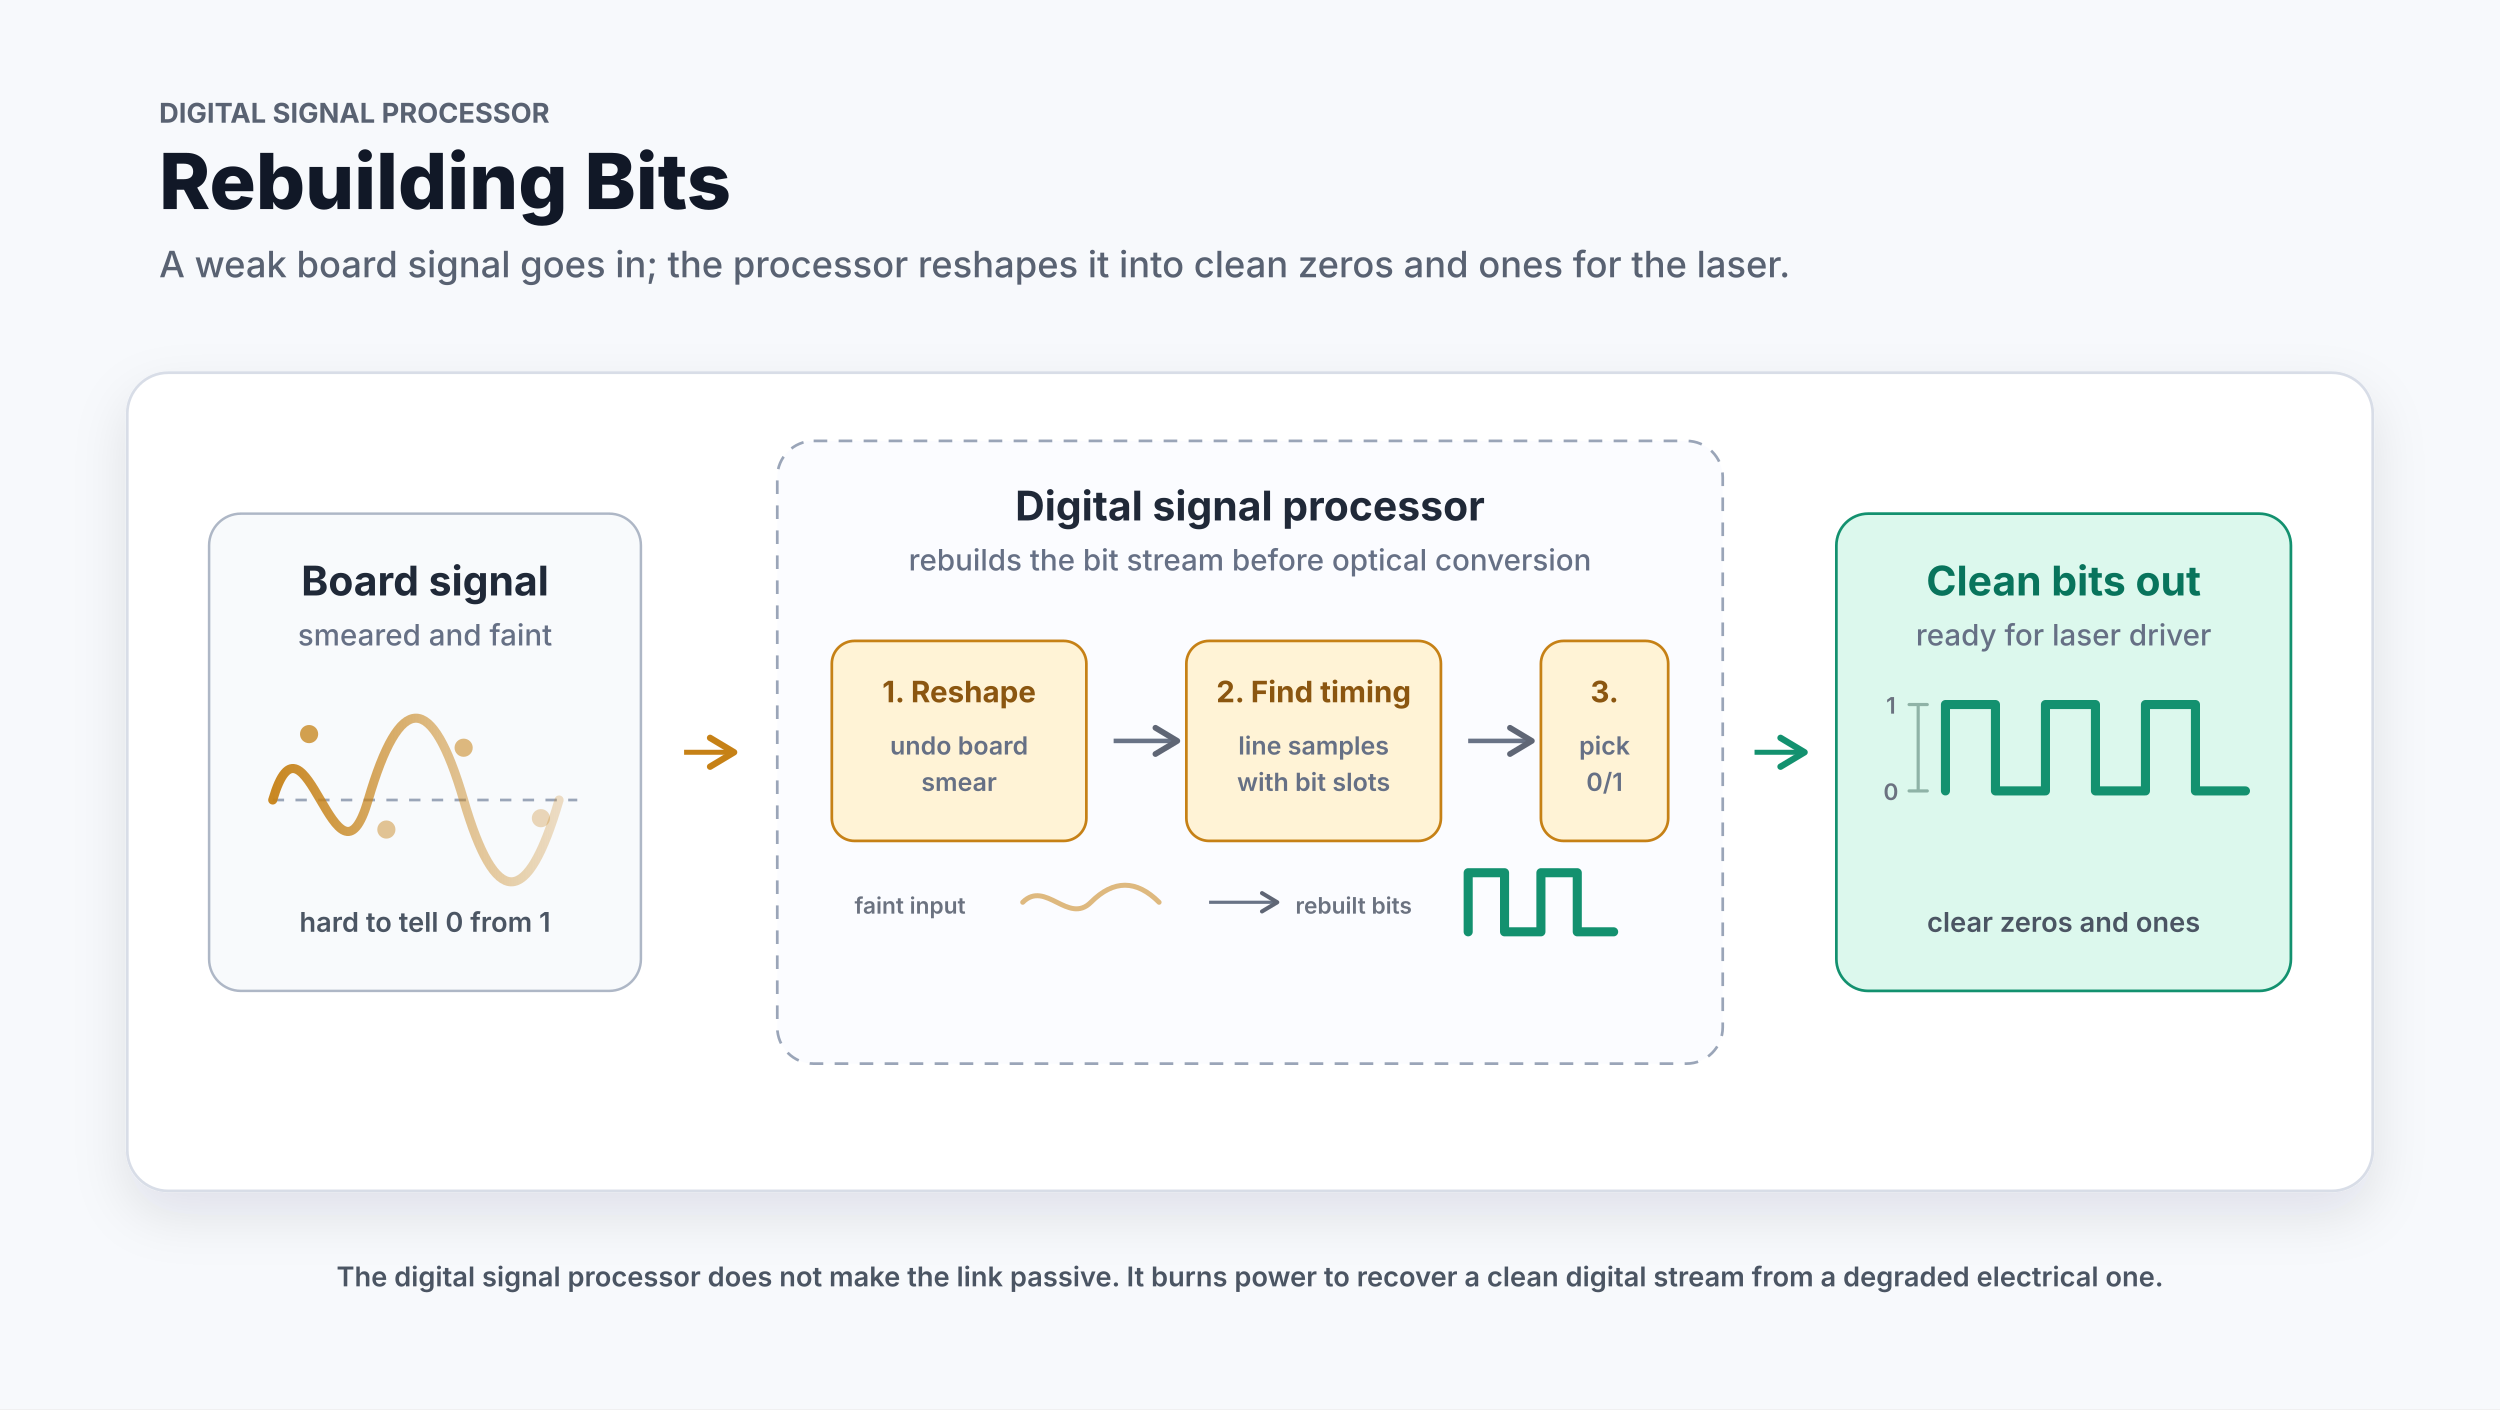
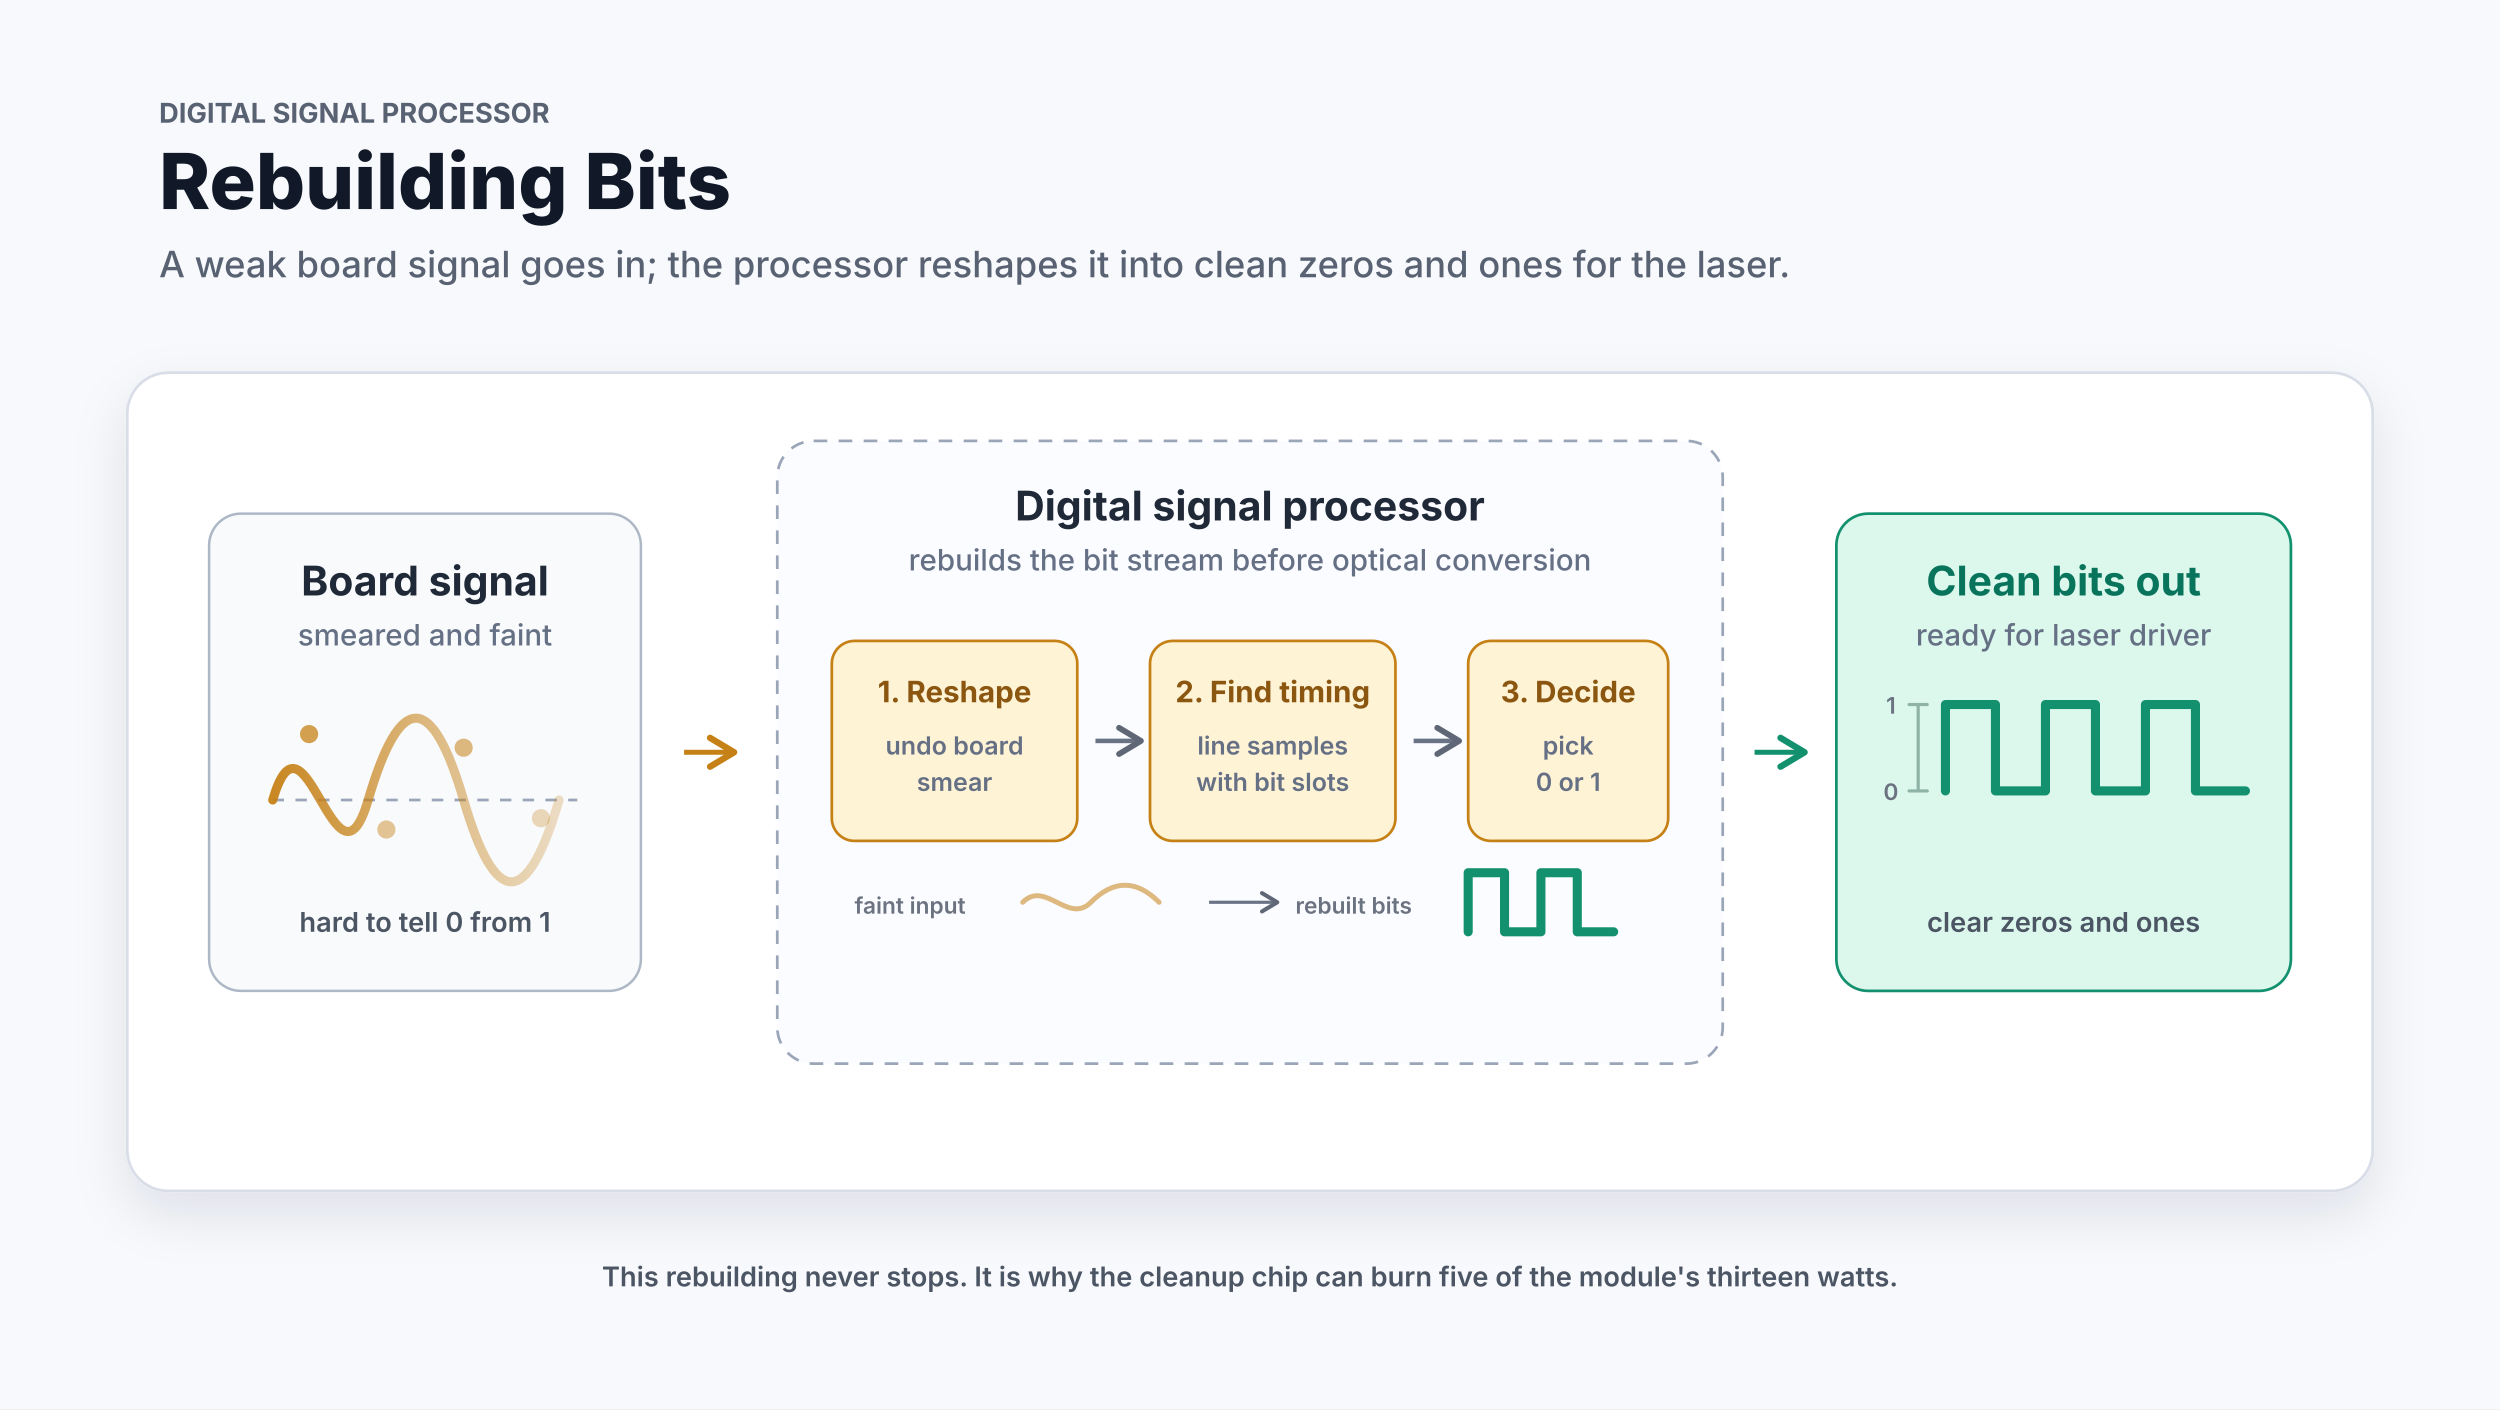
<svg xmlns="http://www.w3.org/2000/svg" width="1100" height="620" viewBox="0 0 1100 620" role="img">
  <defs>
    <filter id="soft-shadow" x="-8%" y="-12%" width="116%" height="132%">
      <feDropShadow dx="0" dy="10" stdDeviation="12" flood-color="#172033" flood-opacity="0.10" />
    </filter>
    <marker id="arrow-neutral" viewBox="0 0 10 10" refX="8" refY="5" markerWidth="8" markerHeight="8" orient="auto">
      <path d="M2 1.4 L8 5 L2 8.6" fill="none" stroke="#5f6675" stroke-width="1.6" stroke-linecap="round" stroke-linejoin="round" />
    </marker>
    <marker id="arrow-active" viewBox="0 0 10 10" refX="8" refY="5" markerWidth="8" markerHeight="8" orient="auto">
      <path d="M2 1.4 L8 5 L2 8.6" fill="none" stroke="#c68116" stroke-width="1.6" stroke-linecap="round" stroke-linejoin="round" />
    </marker>
    <marker id="arrow-clean" viewBox="0 0 10 10" refX="8" refY="5" markerWidth="8" markerHeight="8" orient="auto">
      <path d="M2 1.4 L8 5 L2 8.6" fill="none" stroke="#13916f" stroke-width="1.6" stroke-linecap="round" stroke-linejoin="round" />
    </marker>
    <linearGradient id="signal-fade" x1="0" x2="1" y1="0" y2="0">
      <stop offset="0" stop-color="#c68116" stop-opacity="0.95" />
      <stop offset="0.58" stop-color="#c68116" stop-opacity="0.52" />
      <stop offset="1" stop-color="#c68116" stop-opacity="0.25" />
    </linearGradient>
  </defs>
  <style>
    svg {
      background: #f7f9fc;
      color: #172033;
      font-family: Inter, ui-sans-serif, system-ui, -apple-system, BlinkMacSystemFont, "Segoe UI", sans-serif;
      letter-spacing: 0;
    }

    .page-bg {
      fill: #f7f9fc;
    }

    .title {
      fill: #111827;
      font-size: 34px;
      font-weight: 760;
    }

    .subtitle {
      fill: #596272;
      font-size: 16px;
      font-weight: 450;
    }

    .eyebrow {
      fill: #596272;
      font-size: 12px;
      font-weight: 700;
    }

    .panel {
      fill: #ffffff;
      stroke: #d8dde7;
      stroke-width: 1.2;
      filter: url(#soft-shadow);
    }

    .block-title {
      fill: #202938;
      font-size: 18px;
      font-weight: 740;
    }

    .block-subtitle {
      fill: #667085;
      font-size: 13px;
      font-weight: 520;
    }

    .active-box {
      fill: #fff3d6;
      stroke: #c68116;
      stroke-width: 1.2;
    }

    .active-text {
      fill: #8b5610;
    }

    .clean-box {
      fill: #dcf8ed;
      stroke: #13916f;
      stroke-width: 1.2;
    }

    .clean-text {
      fill: #08745c;
    }

    .muted-box {
      fill: #f8fafc;
      stroke: #aeb7c6;
      stroke-width: 1.1;
    }

    .chip {
      fill: #fbfcff;
      stroke: #9aa5b8;
      stroke-width: 1.2;
      stroke-dasharray: 6 5;
    }

    .step-title {
      font-size: 13px;
      font-weight: 740;
    }

    .step-copy {
      fill: #667085;
      font-size: 11px;
      font-weight: 560;
    }

    .label {
      fill: #4b5563;
      font-size: 12px;
      font-weight: 620;
    }

    .tiny {
      fill: #6b7280;
      font-size: 10px;
      font-weight: 620;
    }

    .flow-neutral {
      stroke: #697386;
      stroke-width: 2;
      fill: none;
      marker-end: url(#arrow-neutral);
    }

    .flow-active {
      stroke: #c68116;
      stroke-width: 2.2;
      fill: none;
      marker-end: url(#arrow-active);
    }

    .flow-clean {
      stroke: #13916f;
      stroke-width: 2.2;
      fill: none;
      marker-end: url(#arrow-clean);
    }

    .wave-faint {
      stroke: url(#signal-fade);
      stroke-width: 4;
      fill: none;
      stroke-linecap: round;
    }

    .wave-clean {
      stroke: #13916f;
      stroke-width: 4;
      fill: none;
      stroke-linecap: round;
      stroke-linejoin: round;
    }

    .threshold {
      stroke: #9aa5b8;
      stroke-width: 1.2;
      stroke-dasharray: 5 5;
    }
  </style>
  <rect class="page-bg" width="1100" height="620" />
  <text class="eyebrow" x="70" y="54">DIGITAL SIGNAL PROCESSOR</text>
  <text class="title" x="70" y="92">Rebuilding Bits</text>
  <text class="subtitle" x="70" y="122">A weak board signal goes in; the processor reshapes it into clean zeros and ones for the laser.</text>
  <rect class="panel" x="56" y="164" width="988" height="360" rx="18" />
  <g transform="translate(92 226)">
    <rect class="muted-box" x="0" y="0" width="190" height="210" rx="14" />
    <text class="block-title" x="95" y="36" text-anchor="middle">Board signal</text>
    <text class="block-subtitle" x="95" y="58" text-anchor="middle">smeared and faint</text>
    <path class="threshold" d="M28 126 H162" />
    <path class="wave-faint" d="M28 126 C42 78, 56 174, 70 126 S98 78, 112 126 S140 174, 154 126" />
    <circle cx="44" cy="97" r="4" fill="#c68116" opacity="0.75" />
    <circle cx="78" cy="139" r="4" fill="#c68116" opacity="0.45" />
    <circle cx="112" cy="103" r="4" fill="#c68116" opacity="0.55" />
    <circle cx="146" cy="134" r="4" fill="#c68116" opacity="0.30" />
    <text class="label" x="95" y="184" text-anchor="middle">hard to tell 0 from 1</text>
  </g>
  <path class="flow-active" d="M301 331 H323" />
  <g transform="translate(342 194)">
    <rect class="chip" x="0" y="0" width="416" height="274" rx="16" />
    <text class="block-title" x="208" y="35" text-anchor="middle">Digital signal processor</text>
    <text class="block-subtitle" x="208" y="57" text-anchor="middle">rebuilds the bit stream before optical conversion</text>
    <g transform="translate(24 88)">
-       <rect class="active-box" x="0" y="0" width="112" height="88" rx="10" />
-       <text class="step-title active-text" x="56" y="27" text-anchor="middle">1. Reshape</text>
-       <text class="step-copy" x="56" y="50" text-anchor="middle">undo board</text>
-       <text class="step-copy" x="56" y="66" text-anchor="middle">smear</text>
-     </g>
-     <path class="flow-neutral" d="M148 132 H176" />
-     <g transform="translate(180 88)">
-       <rect class="active-box" x="0" y="0" width="112" height="88" rx="10" />
-       <text class="step-title active-text" x="56" y="27" text-anchor="middle">2. Find timing</text>
-       <text class="step-copy" x="56" y="50" text-anchor="middle">line samples</text>
-       <text class="step-copy" x="56" y="66" text-anchor="middle">with bit slots</text>
-     </g>
-     <path class="flow-neutral" d="M304 132 H332" />
-     <g transform="translate(336 88)">
-       <rect class="active-box" x="0" y="0" width="56" height="88" rx="10" />
-       <text class="step-title active-text" x="28" y="27" text-anchor="middle">3.</text>
-       <text class="step-copy" x="28" y="50" text-anchor="middle">pick</text>
-       <text class="step-copy" x="28" y="66" text-anchor="middle">0/1</text>
+       <rect class="active-box" x="0" y="0" width="108" height="88" rx="10" />
+       <text class="step-title active-text" x="54" y="27" text-anchor="middle">1. Reshape</text>
+       <text class="step-copy" x="54" y="50" text-anchor="middle">undo board</text>
+       <text class="step-copy" x="54" y="66" text-anchor="middle">smear</text>
+     </g>
+     <path class="flow-neutral" d="M140 132 H160" />
+     <g transform="translate(164 88)">
+       <rect class="active-box" x="0" y="0" width="108" height="88" rx="10" />
+       <text class="step-title active-text" x="54" y="27" text-anchor="middle">2. Find timing</text>
+       <text class="step-copy" x="54" y="50" text-anchor="middle">line samples</text>
+       <text class="step-copy" x="54" y="66" text-anchor="middle">with bit slots</text>
+     </g>
+     <path class="flow-neutral" d="M280 132 H300" />
+     <g transform="translate(304 88)">
+       <rect class="active-box" x="0" y="0" width="88" height="88" rx="10" />
+       <text class="step-title active-text" x="44" y="27" text-anchor="middle">3. Decide</text>
+       <text class="step-copy" x="44" y="50" text-anchor="middle">pick</text>
+       <text class="step-copy" x="44" y="66" text-anchor="middle">0 or 1</text>
    </g>
    <g transform="translate(52 208)">
      <text class="tiny" x="-18" y="0">faint input</text>
      <path d="M56 -5 C66 -15, 76 5, 86 -5 S106 -15, 116 -5" stroke="#c68116" stroke-width="2.2" fill="none" stroke-linecap="round" opacity="0.55" />
      <path d="M138 -5 H168" stroke="#697386" stroke-width="1.4" marker-end="url(#arrow-neutral)" fill="none" />
      <text class="tiny clean-text" x="176" y="0">rebuilt bits</text>
      <path class="wave-clean" d="M252 8 V-18 H268 V8 H284 V-18 H300 V8 H316" />
    </g>
  </g>
  <path class="flow-clean" d="M772 331 H794" />
  <g transform="translate(808 226)">
    <rect class="clean-box" x="0" y="0" width="200" height="210" rx="14" />
    <text class="block-title clean-text" x="100" y="36" text-anchor="middle">Clean bits out</text>
    <text class="block-subtitle" x="100" y="58" text-anchor="middle">ready for laser driver</text>
    <path d="M36 84 V122 M32 84 H40 M32 122 H40" stroke="#8fb3a7" stroke-width="1.4" fill="none" stroke-linecap="round" />
    <text class="tiny clean-text" x="24" y="88" text-anchor="middle">1</text>
    <text class="tiny clean-text" x="24" y="126" text-anchor="middle">0</text>
    <path class="wave-clean" d="M48 122 V84 H70 V122 H92 V84 H114 V122 H136 V84 H158 V122 H180" />
    <text class="label" x="100" y="184" text-anchor="middle">clear zeros and ones</text>
  </g>
-   <text class="label" x="550" y="566" text-anchor="middle">The digital signal processor does not make the link passive. It burns power to recover a clean digital stream from a degraded electrical one.</text>
+   <text class="label" x="550" y="566" text-anchor="middle">This rebuilding never stops. It is why the cleanup chip can burn five of the module's thirteen watts.</text>
</svg>
